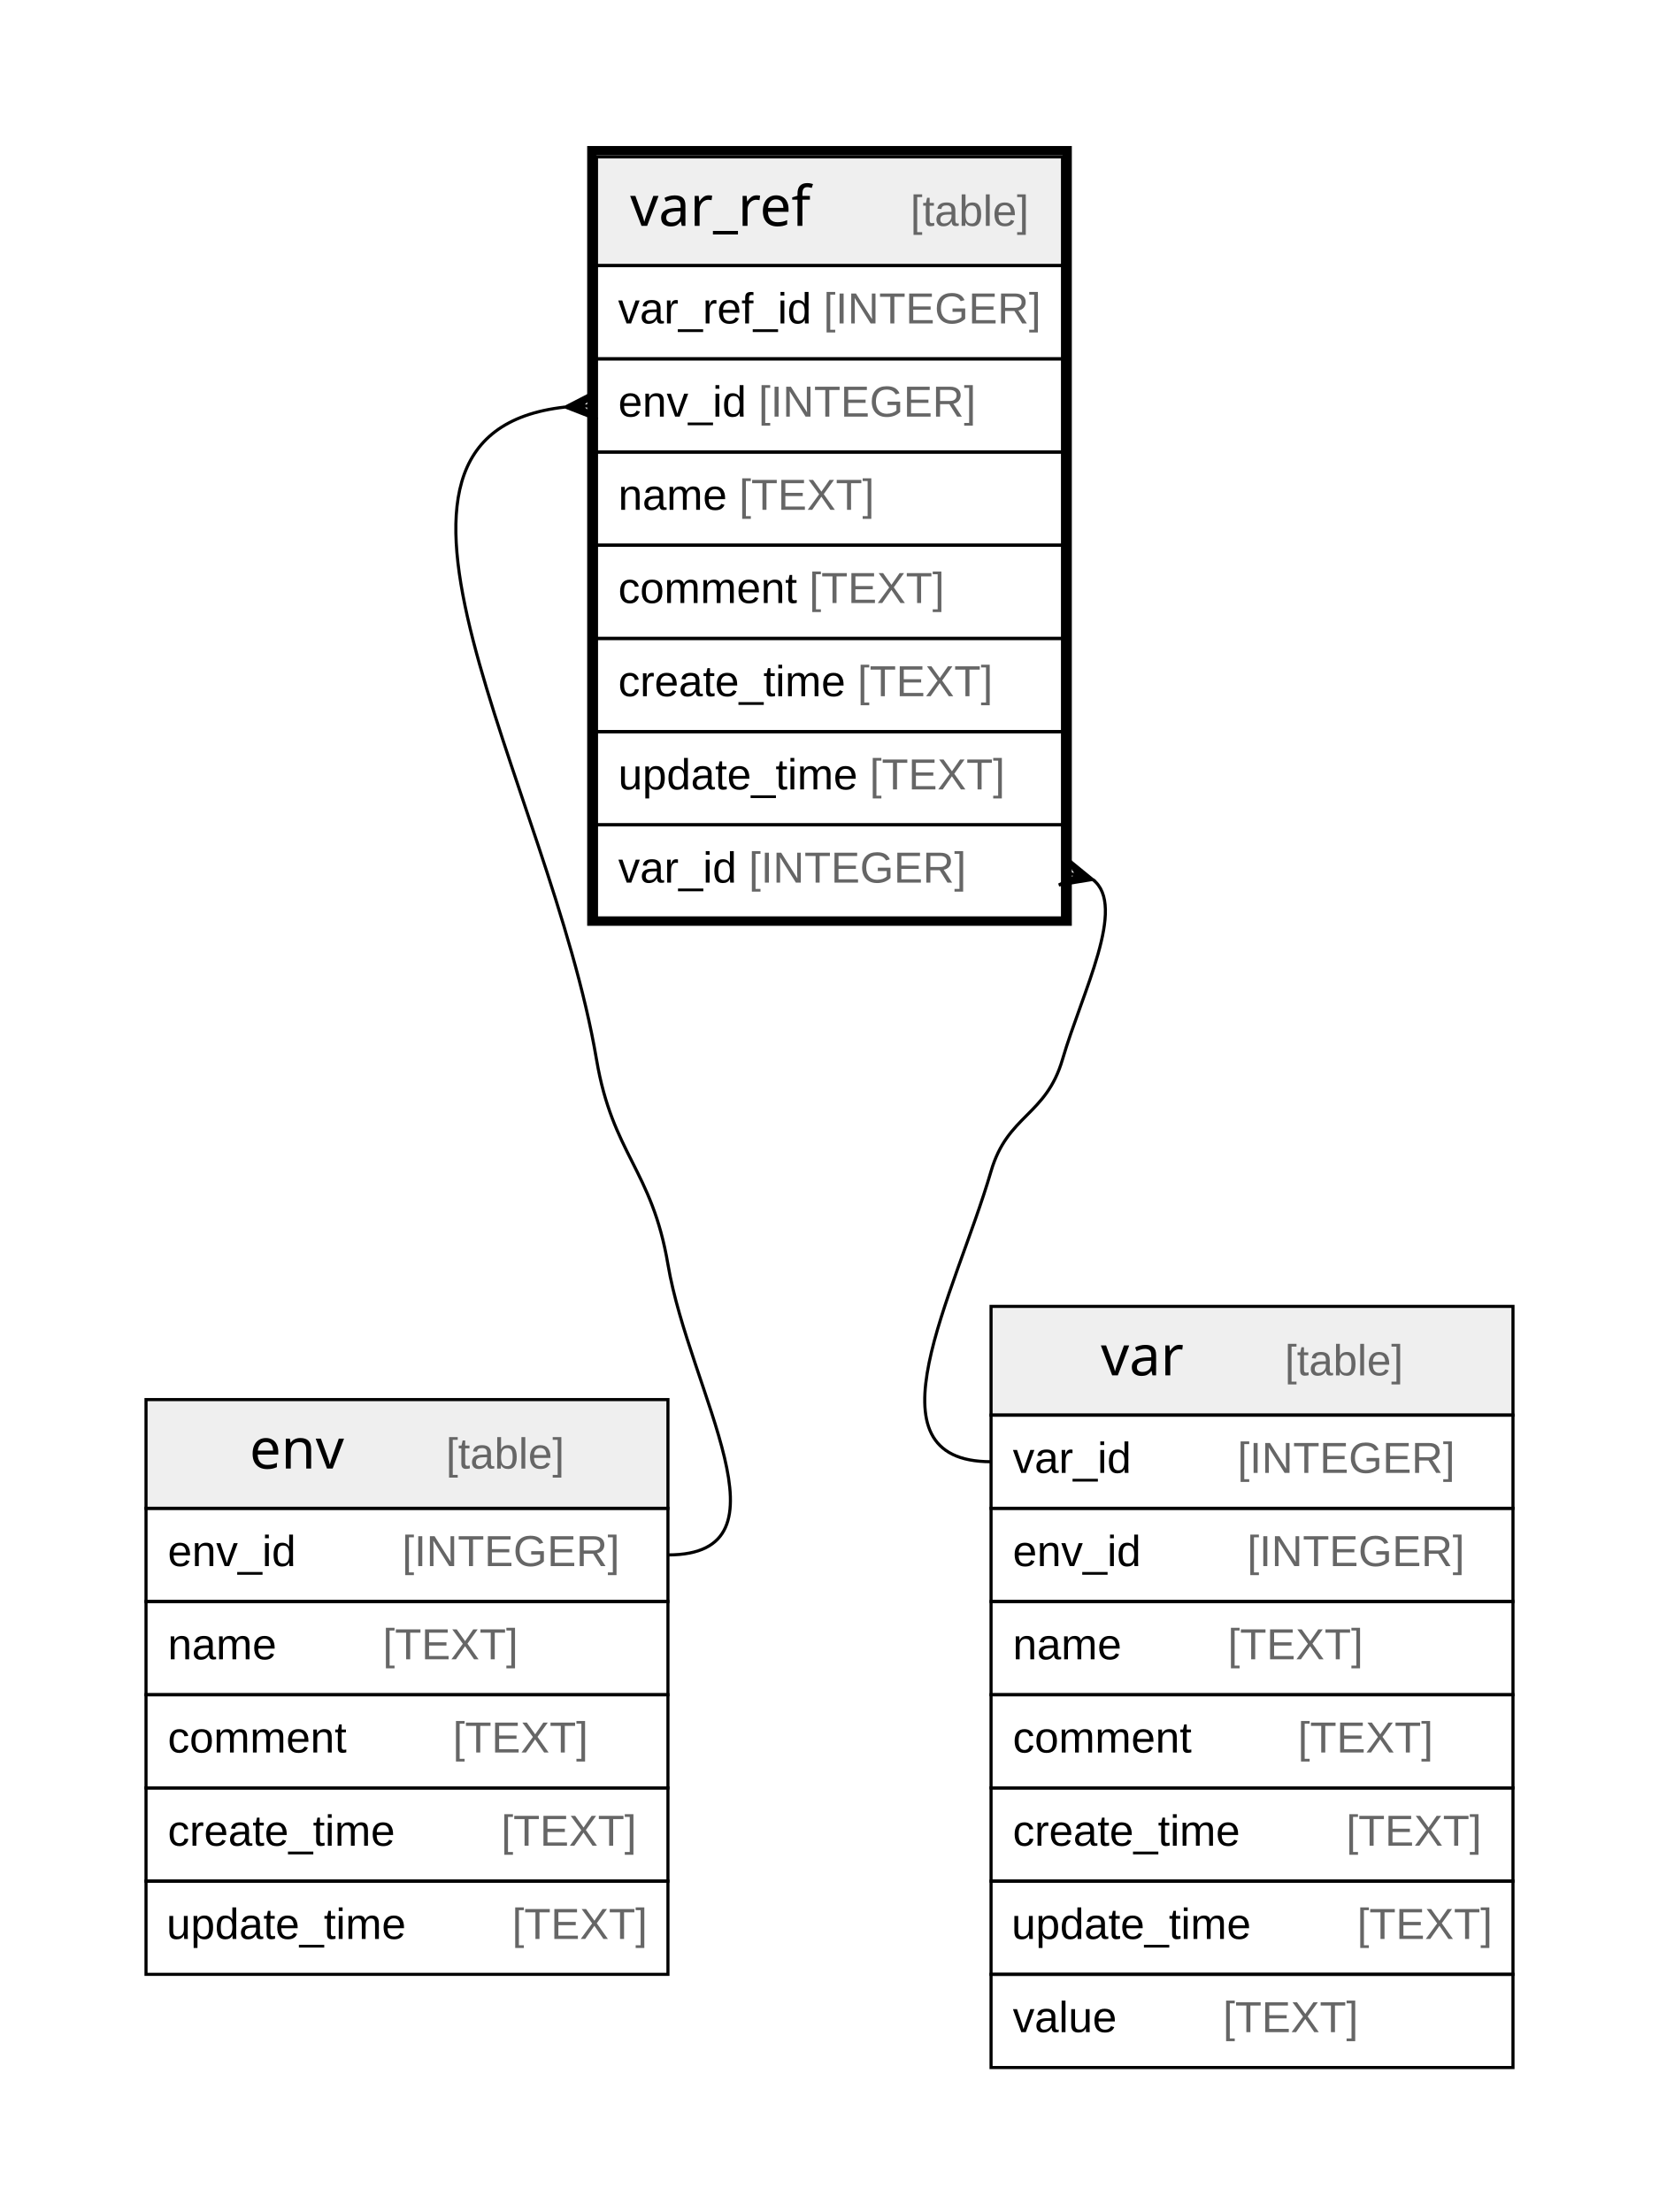
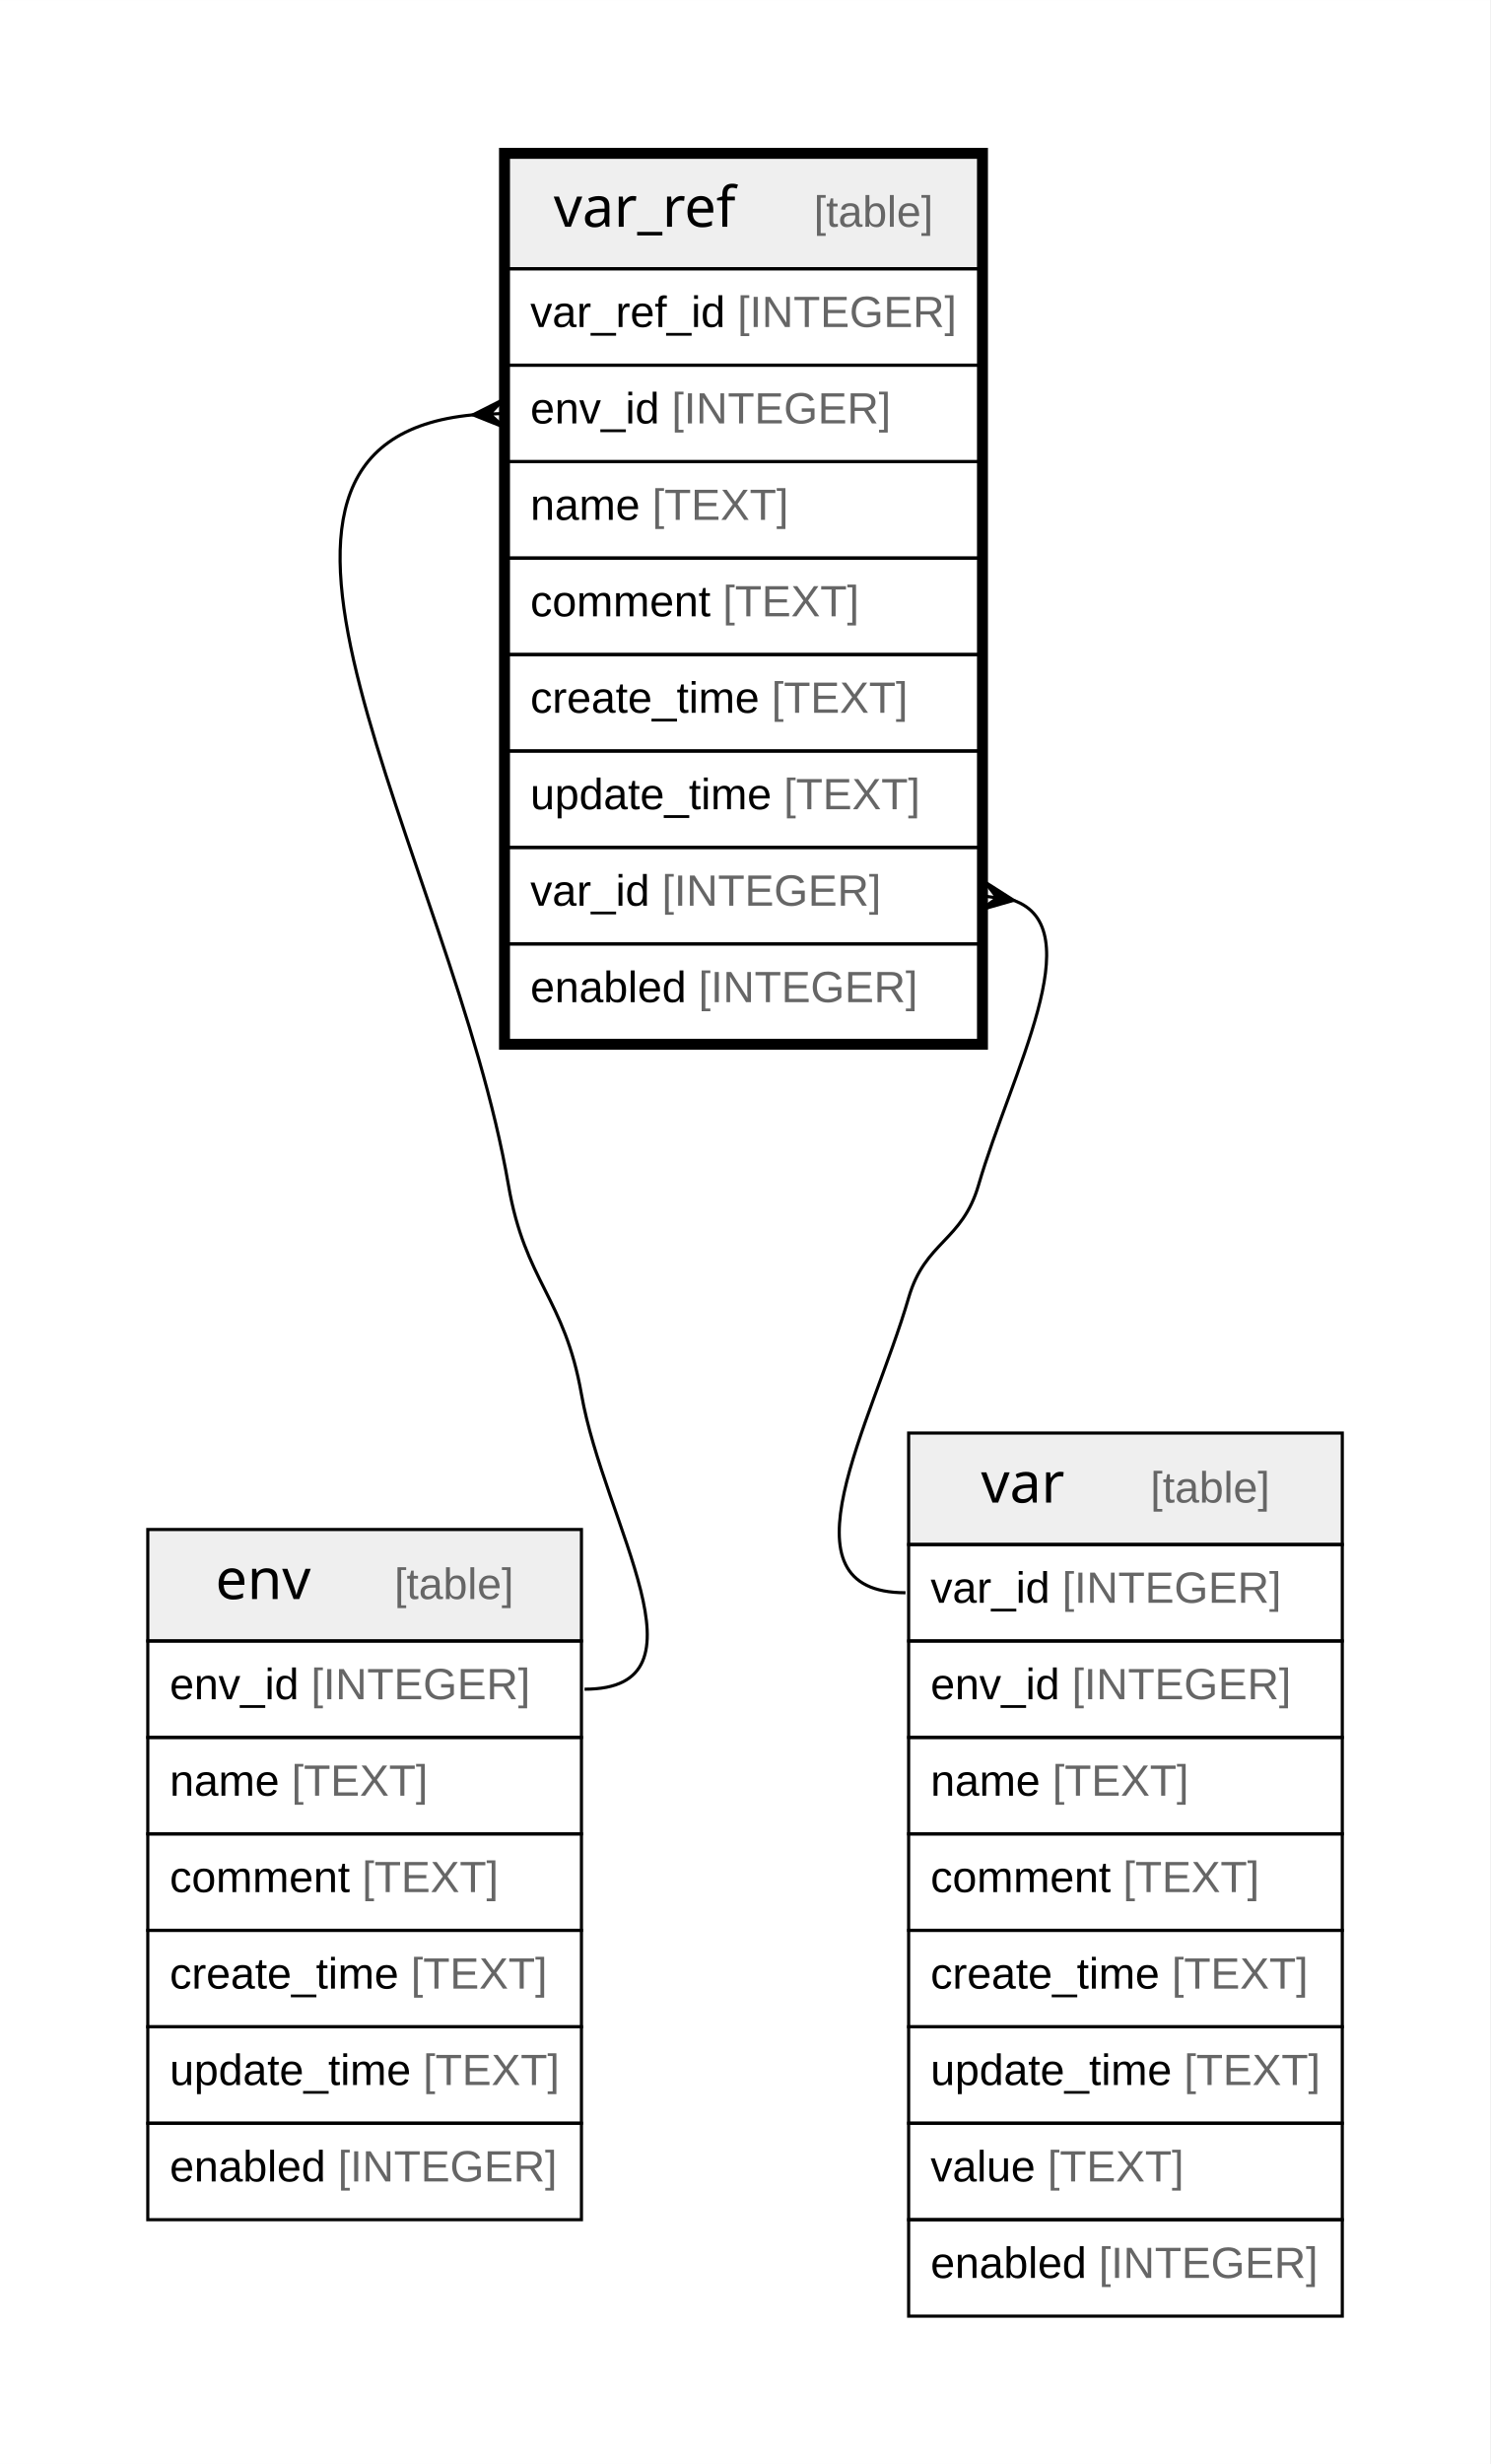
- <svg xmlns="http://www.w3.org/2000/svg" width="534pt" height="712pt" viewBox="0.00 0.00 534.00 712.00">
-   <g id="graph0" class="graph" transform="scale(1 1) rotate(0) translate(4 708)">
-     <polygon fill="#ffffff" stroke="transparent" points="-4,4 -4,-708 530,-708 530,4 -4,4" />
+ <svg xmlns="http://www.w3.org/2000/svg" width="476pt" height="787pt" viewBox="0.00 0.00 475.90 786.80">
+   <g id="graph0" class="graph" transform="scale(1 1) rotate(0) translate(4 782.8)">
+     <polygon fill="white" stroke="none" points="-4,4 -4,-782.8 471.9,-782.8 471.9,4 -4,4" />
    <g id="node1" class="node">
-       <polygon fill="#efefef" stroke="transparent" points="188,-622.5 188,-657.5 338,-657.5 338,-622.5 188,-622.5" />
-       <polygon fill="none" stroke="#000000" points="188,-622.5 188,-657.5 338,-657.5 338,-622.5 188,-622.5" />
-       <text text-anchor="start" x="198.832" y="-635.3" font-family="Arial Bold" font-size="18.00" fill="#000000">var_ref</text>
-       <text text-anchor="start" x="254.837" y="-635.3" font-family="Arial" font-size="14.00" fill="#000000">    </text>
-       <text text-anchor="start" x="289.042" y="-635.3" font-family="Arial" font-size="14.00" fill="#666666">[table]</text>
-       <polygon fill="none" stroke="#000000" points="188,-592.5 188,-622.5 338,-622.5 338,-592.5 188,-592.5" />
-       <text text-anchor="start" x="194.938" y="-603.9" font-family="Arial" font-size="14.00" fill="#000000">var_ref_id </text>
-       <text text-anchor="start" x="261.06" y="-603.9" font-family="Arial" font-size="14.00" fill="#666666">[INTEGER]</text>
-       <polygon fill="none" stroke="#000000" points="188,-562.5 188,-592.5 338,-592.5 338,-562.5 188,-562.5" />
-       <text text-anchor="start" x="195" y="-573.9" font-family="Arial" font-size="14.00" fill="#000000">env_id </text>
-       <text text-anchor="start" x="240.128" y="-573.9" font-family="Arial" font-size="14.00" fill="#666666">[INTEGER]</text>
-       <polygon fill="none" stroke="#000000" points="188,-532.5 188,-562.5 338,-562.5 338,-532.5 188,-532.5" />
-       <text text-anchor="start" x="195" y="-543.9" font-family="Arial" font-size="14.00" fill="#000000">name </text>
-       <text text-anchor="start" x="233.899" y="-543.9" font-family="Arial" font-size="14.00" fill="#666666">[TEXT]</text>
-       <polygon fill="none" stroke="#000000" points="188,-502.5 188,-532.5 338,-532.5 338,-502.5 188,-502.5" />
-       <text text-anchor="start" x="195" y="-513.9" font-family="Arial" font-size="14.00" fill="#000000">comment </text>
-       <text text-anchor="start" x="256.45" y="-513.9" font-family="Arial" font-size="14.00" fill="#666666">[TEXT]</text>
-       <polygon fill="none" stroke="#000000" points="188,-472.5 188,-502.5 338,-502.5 338,-472.5 188,-472.5" />
-       <text text-anchor="start" x="195" y="-483.9" font-family="Arial" font-size="14.00" fill="#000000">create_time </text>
-       <text text-anchor="start" x="272.013" y="-483.9" font-family="Arial" font-size="14.00" fill="#666666">[TEXT]</text>
-       <polygon fill="none" stroke="#000000" points="188,-442.5 188,-472.5 338,-472.5 338,-442.5 188,-442.5" />
-       <text text-anchor="start" x="195" y="-453.9" font-family="Arial" font-size="14.00" fill="#000000">update_time </text>
-       <text text-anchor="start" x="275.917" y="-453.9" font-family="Arial" font-size="14.00" fill="#666666">[TEXT]</text>
-       <polygon fill="none" stroke="#000000" points="188,-412.5 188,-442.5 338,-442.5 338,-412.5 188,-412.5" />
-       <text text-anchor="start" x="195" y="-423.9" font-family="Arial" font-size="14.00" fill="#000000">var_id </text>
-       <text text-anchor="start" x="237.006" y="-423.9" font-family="Arial" font-size="14.00" fill="#666666">[INTEGER]</text>
-       <polygon fill="none" stroke="#000000" stroke-width="3" points="186.5,-411.5 186.5,-659.5 339.5,-659.5 339.5,-411.5 186.5,-411.5" />
+       <polygon fill="#efefef" stroke="none" points="158.38,-697 158.38,-732.6 308.53,-732.6 308.53,-697 158.38,-697" />
+       <polygon fill="none" stroke="black" points="158.38,-697 158.38,-732.6 308.53,-732.6 308.53,-697 158.38,-697" />
+       <text text-anchor="start" x="172.84" y="-710.4" font-family="Arial Bold" font-size="18.00">var_ref</text>
+       <text text-anchor="start" x="224.8" y="-710.4" font-family="Arial" font-size="14.00">    </text>
+       <text text-anchor="start" x="255.92" y="-710.4" font-family="Arial" font-size="14.00" fill="#666666">[table]</text>
+       <polygon fill="none" stroke="black" points="158.38,-666.2 158.38,-697 308.53,-697 308.53,-666.2 158.38,-666.2" />
+       <text text-anchor="start" x="165.38" y="-678.4" font-family="Arial" font-size="14.00">var_ref_id </text>
+       <text text-anchor="start" x="231.52" y="-678.4" font-family="Arial" font-size="14.00" fill="#666666">[INTEGER]</text>
+       <polygon fill="none" stroke="black" points="158.38,-635.4 158.38,-666.2 308.53,-666.2 308.53,-635.4 158.38,-635.4" />
+       <text text-anchor="start" x="165.38" y="-647.6" font-family="Arial" font-size="14.00">env_id </text>
+       <text text-anchor="start" x="210.52" y="-647.6" font-family="Arial" font-size="14.00" fill="#666666">[INTEGER]</text>
+       <polygon fill="none" stroke="black" points="158.38,-604.6 158.38,-635.4 308.53,-635.4 308.53,-604.6 158.38,-604.6" />
+       <text text-anchor="start" x="165.38" y="-616.8" font-family="Arial" font-size="14.00">name </text>
+       <text text-anchor="start" x="204.29" y="-616.8" font-family="Arial" font-size="14.00" fill="#666666">[TEXT]</text>
+       <polygon fill="none" stroke="black" points="158.38,-573.8 158.38,-604.6 308.53,-604.6 308.53,-573.8 158.38,-573.8" />
+       <text text-anchor="start" x="165.38" y="-586" font-family="Arial" font-size="14.00">comment </text>
+       <text text-anchor="start" x="226.84" y="-586" font-family="Arial" font-size="14.00" fill="#666666">[TEXT]</text>
+       <polygon fill="none" stroke="black" points="158.38,-543 158.38,-573.8 308.53,-573.8 308.53,-543 158.38,-543" />
+       <text text-anchor="start" x="165.38" y="-555.2" font-family="Arial" font-size="14.00">create_time </text>
+       <text text-anchor="start" x="242.41" y="-555.2" font-family="Arial" font-size="14.00" fill="#666666">[TEXT]</text>
+       <polygon fill="none" stroke="black" points="158.38,-512.2 158.38,-543 308.53,-543 308.53,-512.2 158.38,-512.2" />
+       <text text-anchor="start" x="165.38" y="-524.4" font-family="Arial" font-size="14.00">update_time </text>
+       <text text-anchor="start" x="246.32" y="-524.4" font-family="Arial" font-size="14.00" fill="#666666">[TEXT]</text>
+       <polygon fill="none" stroke="black" points="158.38,-481.4 158.38,-512.2 308.53,-512.2 308.53,-481.4 158.38,-481.4" />
+       <text text-anchor="start" x="165.38" y="-493.6" font-family="Arial" font-size="14.00">var_id </text>
+       <text text-anchor="start" x="207.4" y="-493.6" font-family="Arial" font-size="14.00" fill="#666666">[INTEGER]</text>
+       <polygon fill="none" stroke="black" points="158.38,-450.6 158.38,-481.4 308.53,-481.4 308.53,-450.6 158.38,-450.6" />
+       <text text-anchor="start" x="165.38" y="-462.8" font-family="Arial" font-size="14.00">enabled </text>
+       <text text-anchor="start" x="219.09" y="-462.8" font-family="Arial" font-size="14.00" fill="#666666">[INTEGER]</text>
+       <polygon fill="none" stroke="black" stroke-width="3" points="156.88,-449.1 156.88,-734.1 310.03,-734.1 310.03,-449.1 156.88,-449.1" />
    </g>
    <g id="node2" class="node">
-       <polygon fill="#efefef" stroke="transparent" points="43,-222.5 43,-257.5 211,-257.5 211,-222.5 43,-222.5" />
-       <polygon fill="none" stroke="#000000" points="43,-222.5 43,-257.5 211,-257.5 211,-222.5 43,-222.5" />
-       <text text-anchor="start" x="76.328" y="-235.3" font-family="Arial Bold" font-size="18.00" fill="#000000">env</text>
-       <text text-anchor="start" x="105.341" y="-235.3" font-family="Arial" font-size="14.00" fill="#000000">    </text>
-       <text text-anchor="start" x="139.546" y="-235.3" font-family="Arial" font-size="14.00" fill="#666666">[table]</text>
-       <polygon fill="none" stroke="#000000" points="43,-192.5 43,-222.5 211,-222.5 211,-192.5 43,-192.5" />
-       <text text-anchor="start" x="50" y="-203.9" font-family="Arial" font-size="14.00" fill="#000000">env_id    </text>
-       <text text-anchor="start" x="125.442" y="-203.9" font-family="Arial" font-size="14.00" fill="#666666">[INTEGER]</text>
-       <polygon fill="none" stroke="#000000" points="43,-162.5 43,-192.5 211,-192.5 211,-162.5 43,-162.5" />
-       <text text-anchor="start" x="50" y="-173.9" font-family="Arial" font-size="14.00" fill="#000000">name    </text>
-       <text text-anchor="start" x="119.213" y="-173.9" font-family="Arial" font-size="14.00" fill="#666666">[TEXT]</text>
-       <polygon fill="none" stroke="#000000" points="43,-132.5 43,-162.5 211,-162.5 211,-132.5 43,-132.5" />
-       <text text-anchor="start" x="50" y="-143.9" font-family="Arial" font-size="14.00" fill="#000000">comment    </text>
-       <text text-anchor="start" x="141.764" y="-143.9" font-family="Arial" font-size="14.00" fill="#666666">[TEXT]</text>
-       <polygon fill="none" stroke="#000000" points="43,-102.5 43,-132.5 211,-132.5 211,-102.5 43,-102.5" />
-       <text text-anchor="start" x="50" y="-113.9" font-family="Arial" font-size="14.00" fill="#000000">create_time    </text>
-       <text text-anchor="start" x="157.327" y="-113.9" font-family="Arial" font-size="14.00" fill="#666666">[TEXT]</text>
-       <polygon fill="none" stroke="#000000" points="43,-72.5 43,-102.5 211,-102.5 211,-72.5 43,-72.5" />
-       <text text-anchor="start" x="49.605" y="-83.9" font-family="Arial" font-size="14.00" fill="#000000">update_time    </text>
-       <text text-anchor="start" x="160.836" y="-83.9" font-family="Arial" font-size="14.00" fill="#666666">[TEXT]</text>
+       <polygon fill="#efefef" stroke="none" points="43.2,-258.8 43.2,-294.4 181.7,-294.4 181.7,-258.8 43.2,-258.8" />
+       <polygon fill="none" stroke="black" points="43.2,-258.8 43.2,-294.4 181.7,-294.4 181.7,-258.8 43.2,-258.8" />
+       <text text-anchor="start" x="64.83" y="-272.2" font-family="Arial Bold" font-size="18.00">env</text>
+       <text text-anchor="start" x="90.82" y="-272.2" font-family="Arial" font-size="14.00">    </text>
+       <text text-anchor="start" x="121.94" y="-272.2" font-family="Arial" font-size="14.00" fill="#666666">[table]</text>
+       <polygon fill="none" stroke="black" points="43.2,-228 43.2,-258.8 181.7,-258.8 181.7,-228 43.2,-228" />
+       <text text-anchor="start" x="50.2" y="-240.2" font-family="Arial" font-size="14.00">env_id </text>
+       <text text-anchor="start" x="95.34" y="-240.2" font-family="Arial" font-size="14.00" fill="#666666">[INTEGER]</text>
+       <polygon fill="none" stroke="black" points="43.2,-197.2 43.2,-228 181.7,-228 181.7,-197.2 43.2,-197.2" />
+       <text text-anchor="start" x="50.2" y="-209.4" font-family="Arial" font-size="14.00">name </text>
+       <text text-anchor="start" x="89.11" y="-209.4" font-family="Arial" font-size="14.00" fill="#666666">[TEXT]</text>
+       <polygon fill="none" stroke="black" points="43.2,-166.4 43.2,-197.2 181.7,-197.2 181.7,-166.4 43.2,-166.4" />
+       <text text-anchor="start" x="50.2" y="-178.6" font-family="Arial" font-size="14.00">comment </text>
+       <text text-anchor="start" x="111.66" y="-178.6" font-family="Arial" font-size="14.00" fill="#666666">[TEXT]</text>
+       <polygon fill="none" stroke="black" points="43.2,-135.6 43.2,-166.4 181.7,-166.4 181.7,-135.6 43.2,-135.6" />
+       <text text-anchor="start" x="50.2" y="-147.8" font-family="Arial" font-size="14.00">create_time </text>
+       <text text-anchor="start" x="127.23" y="-147.8" font-family="Arial" font-size="14.00" fill="#666666">[TEXT]</text>
+       <polygon fill="none" stroke="black" points="43.2,-104.8 43.2,-135.6 181.7,-135.6 181.7,-104.8 43.2,-104.8" />
+       <text text-anchor="start" x="50.2" y="-117" font-family="Arial" font-size="14.00">update_time </text>
+       <text text-anchor="start" x="131.14" y="-117" font-family="Arial" font-size="14.00" fill="#666666">[TEXT]</text>
+       <polygon fill="none" stroke="black" points="43.2,-74 43.2,-104.8 181.7,-104.8 181.7,-74 43.2,-74" />
+       <text text-anchor="start" x="50.2" y="-86.2" font-family="Arial" font-size="14.00">enabled </text>
+       <text text-anchor="start" x="103.92" y="-86.2" font-family="Arial" font-size="14.00" fill="#666666">[INTEGER]</text>
    </g>
    <g id="edge1" class="edge">
-       <path fill="none" stroke="#000000" d="M177.808,-576.967C100.439,-568.301 172.998,-455.64 188,-367 193.184,-336.372 205.816,-331.628 211,-301 217.935,-260.027 252.556,-207.5 211,-207.5" />
-       <polygon fill="#000000" stroke="#000000" points="178.014,-576.978 187.765,-581.994 183.007,-577.239 188,-577.5 188,-577.5 188,-577.5 183.007,-577.239 188.235,-573.006 178.014,-576.978 178.014,-576.978" />
+       <path fill="none" stroke="black" d="M147.12,-650.35C53.89,-641.64 140.46,-508.75 158.38,-404.4 163.7,-373.41 176.28,-368.58 181.7,-337.6 188.92,-296.36 224.57,-243.4 182.7,-243.4" />
+       <polygon fill="black" stroke="black" points="147.05,-650.34 156.84,-655.28 152.38,-650.58 156.71,-650.77 156.71,-650.77 156.71,-650.77 152.38,-650.58 157.24,-646.29 147.05,-650.34" />
    </g>
    <g id="node3" class="node">
-       <polygon fill="#efefef" stroke="transparent" points="315,-252.5 315,-287.5 483,-287.5 483,-252.5 315,-252.5" />
-       <polygon fill="none" stroke="#000000" points="315,-252.5 315,-287.5 483,-287.5 483,-252.5 315,-252.5" />
-       <text text-anchor="start" x="350.335" y="-265.3" font-family="Arial Bold" font-size="18.00" fill="#000000">var</text>
-       <text text-anchor="start" x="375.334" y="-265.3" font-family="Arial" font-size="14.00" fill="#000000">    </text>
-       <text text-anchor="start" x="409.538" y="-265.3" font-family="Arial" font-size="14.00" fill="#666666">[table]</text>
-       <polygon fill="none" stroke="#000000" points="315,-222.5 315,-252.5 483,-252.5 483,-222.5 315,-222.5" />
-       <text text-anchor="start" x="322" y="-233.9" font-family="Arial" font-size="14.00" fill="#000000">var_id    </text>
-       <text text-anchor="start" x="394.32" y="-233.9" font-family="Arial" font-size="14.00" fill="#666666">[INTEGER]</text>
-       <polygon fill="none" stroke="#000000" points="315,-192.5 315,-222.5 483,-222.5 483,-192.5 315,-192.5" />
-       <text text-anchor="start" x="322" y="-203.9" font-family="Arial" font-size="14.00" fill="#000000">env_id    </text>
-       <text text-anchor="start" x="397.442" y="-203.9" font-family="Arial" font-size="14.00" fill="#666666">[INTEGER]</text>
-       <polygon fill="none" stroke="#000000" points="315,-162.5 315,-192.5 483,-192.5 483,-162.5 315,-162.5" />
-       <text text-anchor="start" x="322" y="-173.9" font-family="Arial" font-size="14.00" fill="#000000">name    </text>
-       <text text-anchor="start" x="391.213" y="-173.9" font-family="Arial" font-size="14.00" fill="#666666">[TEXT]</text>
-       <polygon fill="none" stroke="#000000" points="315,-132.5 315,-162.5 483,-162.5 483,-132.5 315,-132.5" />
-       <text text-anchor="start" x="322" y="-143.9" font-family="Arial" font-size="14.00" fill="#000000">comment    </text>
-       <text text-anchor="start" x="413.764" y="-143.9" font-family="Arial" font-size="14.00" fill="#666666">[TEXT]</text>
-       <polygon fill="none" stroke="#000000" points="315,-102.5 315,-132.5 483,-132.5 483,-102.5 315,-102.5" />
-       <text text-anchor="start" x="322" y="-113.9" font-family="Arial" font-size="14.00" fill="#000000">create_time    </text>
-       <text text-anchor="start" x="429.327" y="-113.9" font-family="Arial" font-size="14.00" fill="#666666">[TEXT]</text>
-       <polygon fill="none" stroke="#000000" points="315,-72.5 315,-102.5 483,-102.5 483,-72.5 315,-72.5" />
-       <text text-anchor="start" x="321.604" y="-83.9" font-family="Arial" font-size="14.00" fill="#000000">update_time    </text>
-       <text text-anchor="start" x="432.836" y="-83.9" font-family="Arial" font-size="14.00" fill="#666666">[TEXT]</text>
-       <polygon fill="none" stroke="#000000" points="315,-42.5 315,-72.5 483,-72.5 483,-42.5 315,-42.5" />
-       <text text-anchor="start" x="322" y="-53.9" font-family="Arial" font-size="14.00" fill="#000000">value    </text>
-       <text text-anchor="start" x="389.659" y="-53.9" font-family="Arial" font-size="14.00" fill="#666666">[TEXT]</text>
+       <polygon fill="#efefef" stroke="none" points="286.2,-289.6 286.2,-325.2 424.7,-325.2 424.7,-289.6 286.2,-289.6" />
+       <polygon fill="none" stroke="black" points="286.2,-289.6 286.2,-325.2 424.7,-325.2 424.7,-289.6 286.2,-289.6" />
+       <text text-anchor="start" x="309.33" y="-303" font-family="Arial Bold" font-size="18.00">var</text>
+       <text text-anchor="start" x="332.32" y="-303" font-family="Arial" font-size="14.00">    </text>
+       <text text-anchor="start" x="363.43" y="-303" font-family="Arial" font-size="14.00" fill="#666666">[table]</text>
+       <polygon fill="none" stroke="black" points="286.2,-258.8 286.2,-289.6 424.7,-289.6 424.7,-258.8 286.2,-258.8" />
+       <text text-anchor="start" x="293.2" y="-271" font-family="Arial" font-size="14.00">var_id </text>
+       <text text-anchor="start" x="335.22" y="-271" font-family="Arial" font-size="14.00" fill="#666666">[INTEGER]</text>
+       <polygon fill="none" stroke="black" points="286.2,-228 286.2,-258.8 424.7,-258.8 424.7,-228 286.2,-228" />
+       <text text-anchor="start" x="293.2" y="-240.2" font-family="Arial" font-size="14.00">env_id </text>
+       <text text-anchor="start" x="338.34" y="-240.2" font-family="Arial" font-size="14.00" fill="#666666">[INTEGER]</text>
+       <polygon fill="none" stroke="black" points="286.2,-197.2 286.2,-228 424.7,-228 424.7,-197.2 286.2,-197.2" />
+       <text text-anchor="start" x="293.2" y="-209.4" font-family="Arial" font-size="14.00">name </text>
+       <text text-anchor="start" x="332.11" y="-209.4" font-family="Arial" font-size="14.00" fill="#666666">[TEXT]</text>
+       <polygon fill="none" stroke="black" points="286.2,-166.4 286.2,-197.2 424.7,-197.2 424.7,-166.4 286.2,-166.4" />
+       <text text-anchor="start" x="293.2" y="-178.6" font-family="Arial" font-size="14.00">comment </text>
+       <text text-anchor="start" x="354.66" y="-178.6" font-family="Arial" font-size="14.00" fill="#666666">[TEXT]</text>
+       <polygon fill="none" stroke="black" points="286.2,-135.6 286.2,-166.4 424.7,-166.4 424.7,-135.6 286.2,-135.6" />
+       <text text-anchor="start" x="293.2" y="-147.8" font-family="Arial" font-size="14.00">create_time </text>
+       <text text-anchor="start" x="370.23" y="-147.8" font-family="Arial" font-size="14.00" fill="#666666">[TEXT]</text>
+       <polygon fill="none" stroke="black" points="286.2,-104.8 286.2,-135.6 424.7,-135.6 424.7,-104.8 286.2,-104.8" />
+       <text text-anchor="start" x="293.2" y="-117" font-family="Arial" font-size="14.00">update_time </text>
+       <text text-anchor="start" x="374.14" y="-117" font-family="Arial" font-size="14.00" fill="#666666">[TEXT]</text>
+       <polygon fill="none" stroke="black" points="286.2,-74 286.2,-104.8 424.7,-104.8 424.7,-74 286.2,-74" />
+       <text text-anchor="start" x="293.2" y="-86.2" font-family="Arial" font-size="14.00">value </text>
+       <text text-anchor="start" x="330.56" y="-86.2" font-family="Arial" font-size="14.00" fill="#666666">[TEXT]</text>
+       <polygon fill="none" stroke="black" points="286.2,-43.2 286.2,-74 424.7,-74 424.7,-43.2 286.2,-43.2" />
+       <text text-anchor="start" x="293.2" y="-55.4" font-family="Arial" font-size="14.00">enabled </text>
+       <text text-anchor="start" x="346.92" y="-55.4" font-family="Arial" font-size="14.00" fill="#666666">[INTEGER]</text>
    </g>
    <g id="edge2" class="edge">
-       <path fill="none" stroke="#000000" d="M347.757,-424.891C358.858,-416.356 344.304,-388.575 338,-367 332.675,-348.775 320.325,-349.225 315,-331 303.346,-291.112 273.444,-237.5 315,-237.5" />
-       <polygon fill="#000000" stroke="#000000" points="347.661,-424.917 336.838,-423.153 342.83,-426.209 338,-427.5 338,-427.5 338,-427.5 342.83,-426.209 339.162,-431.847 347.661,-424.917 347.661,-424.917" />
+       <path fill="none" stroke="black" d="M319.59,-495.35C344.8,-486.58 318.87,-439.98 308.53,-404.4 303.27,-386.32 291.46,-386.48 286.2,-368.4 274.51,-328.2 243.33,-274.2 285.2,-274.2" />
+       <polygon fill="black" stroke="black" points="319.76,-495.32 309.22,-492.3 314.48,-496.09 310.19,-496.7 310.19,-496.7 310.19,-496.7 314.48,-496.09 310.5,-501.21 319.76,-495.32" />
    </g>
  </g>
</svg>
